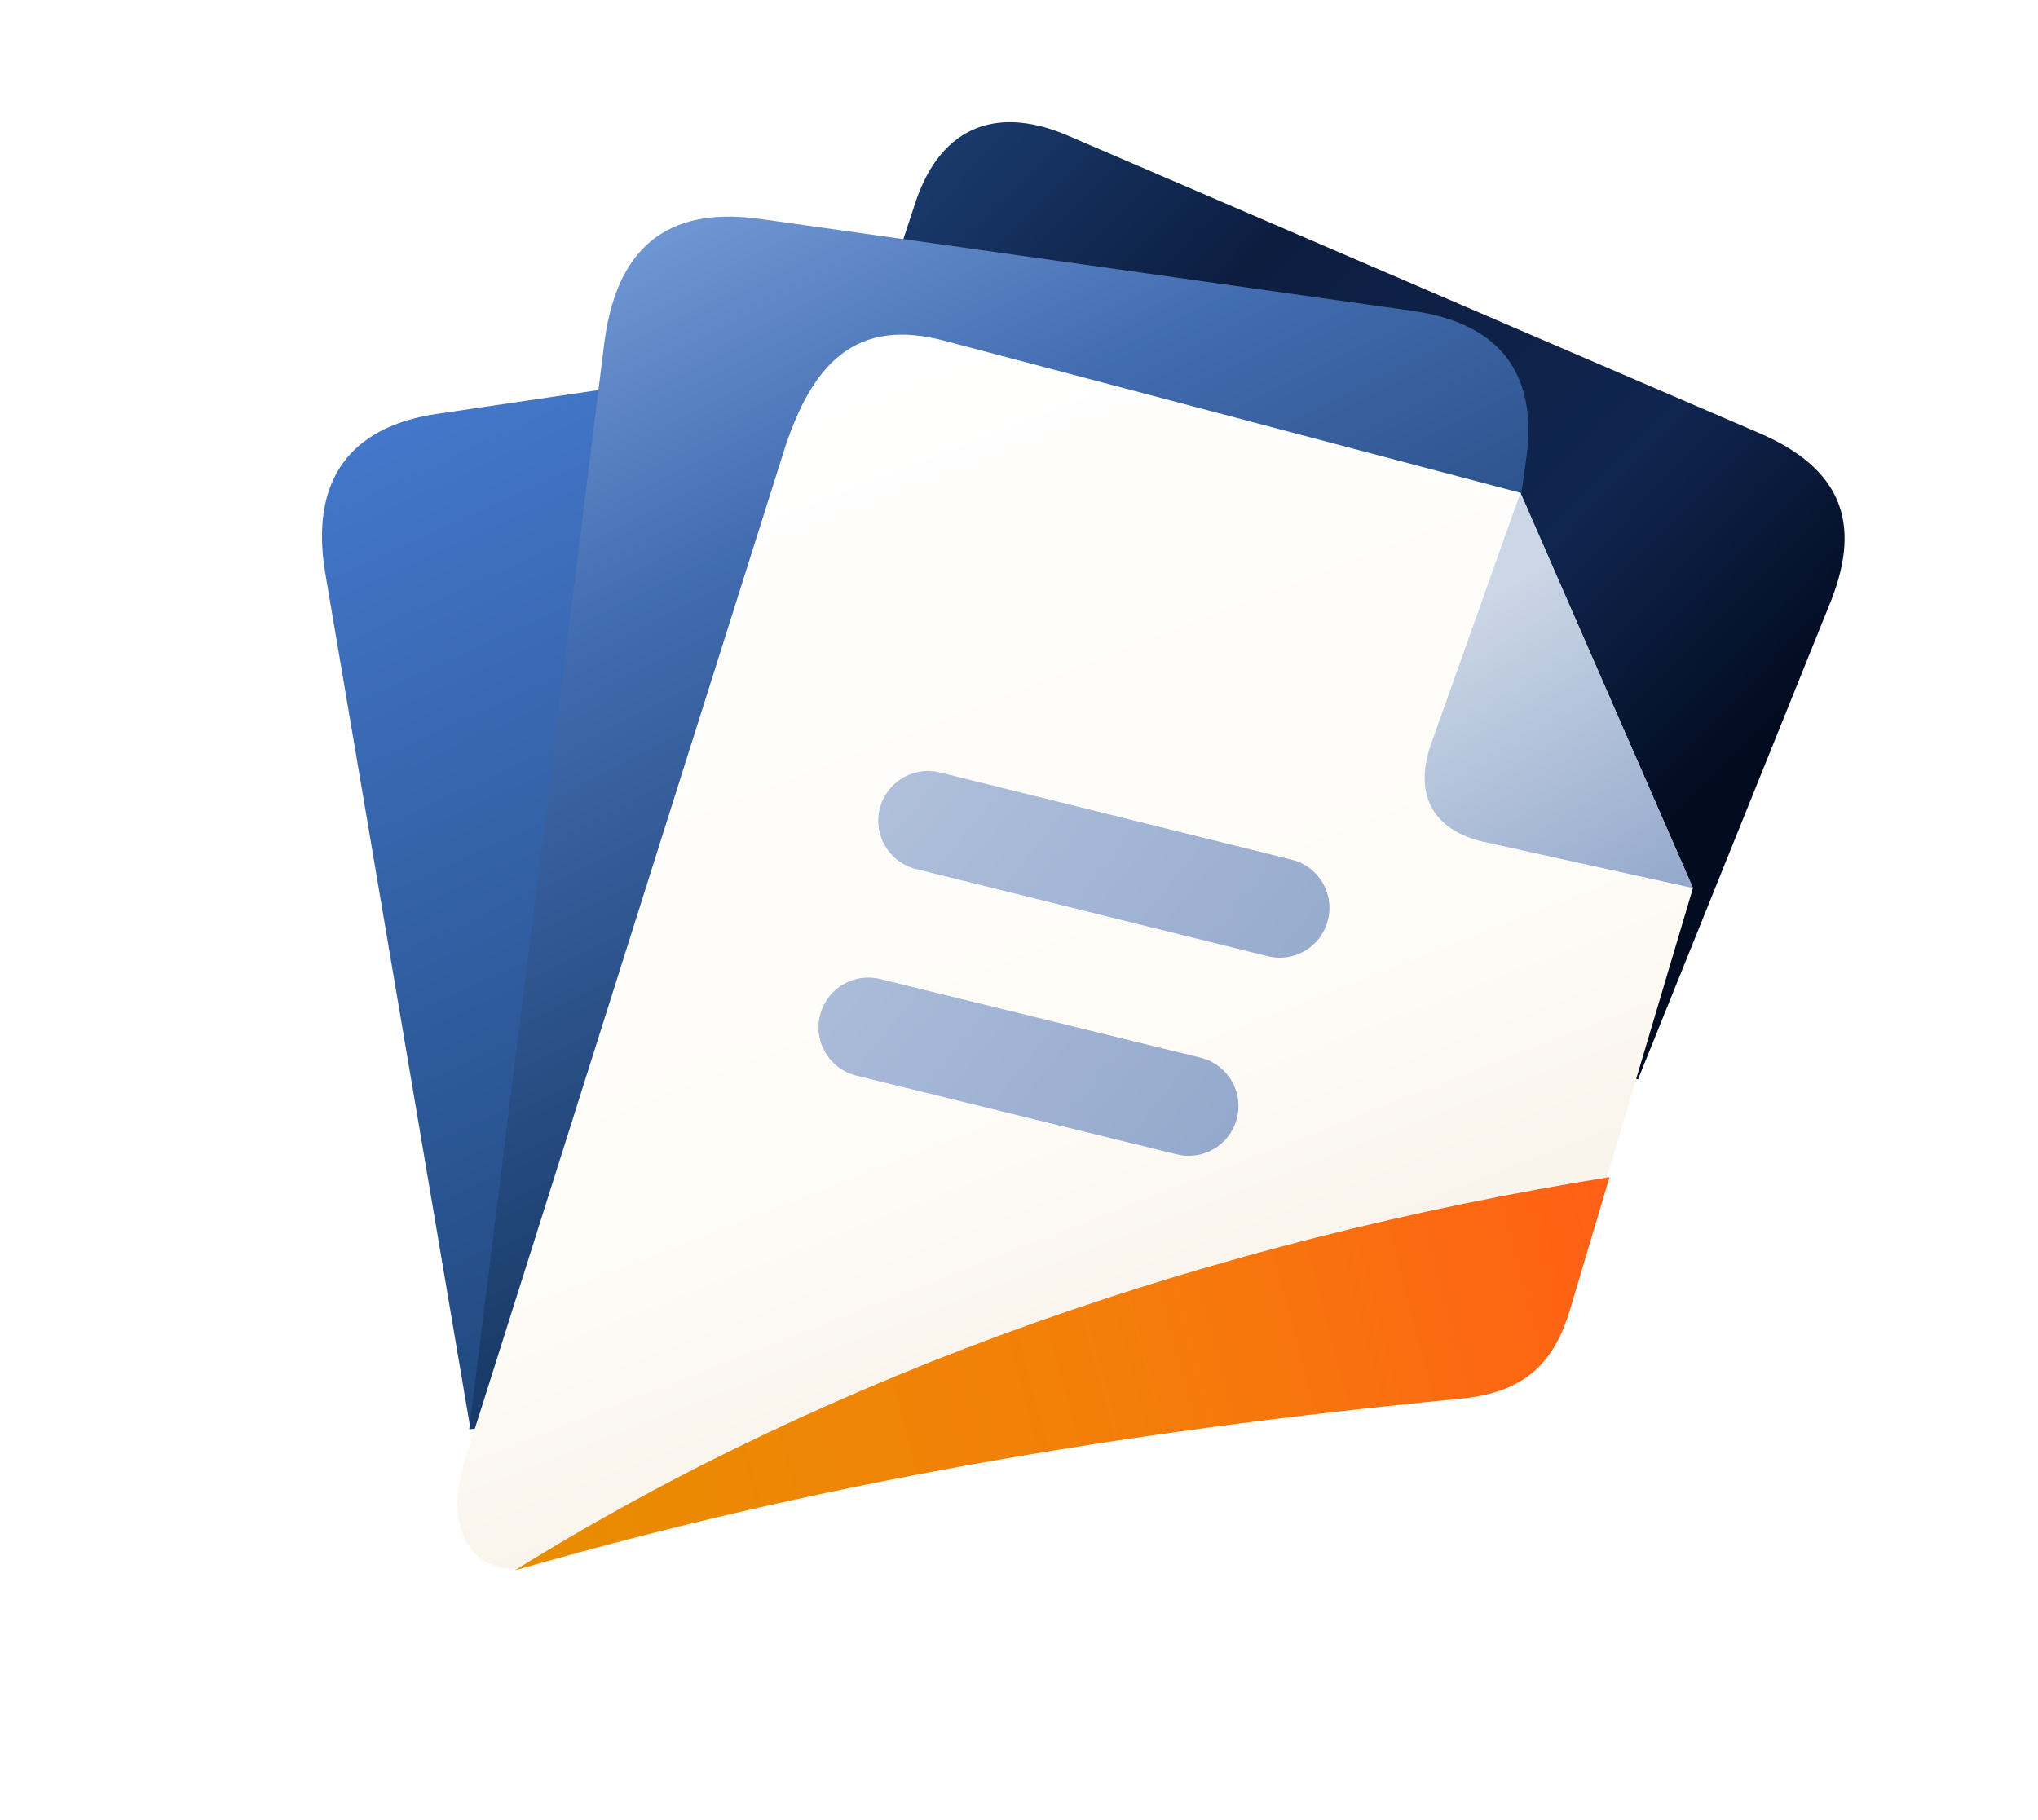
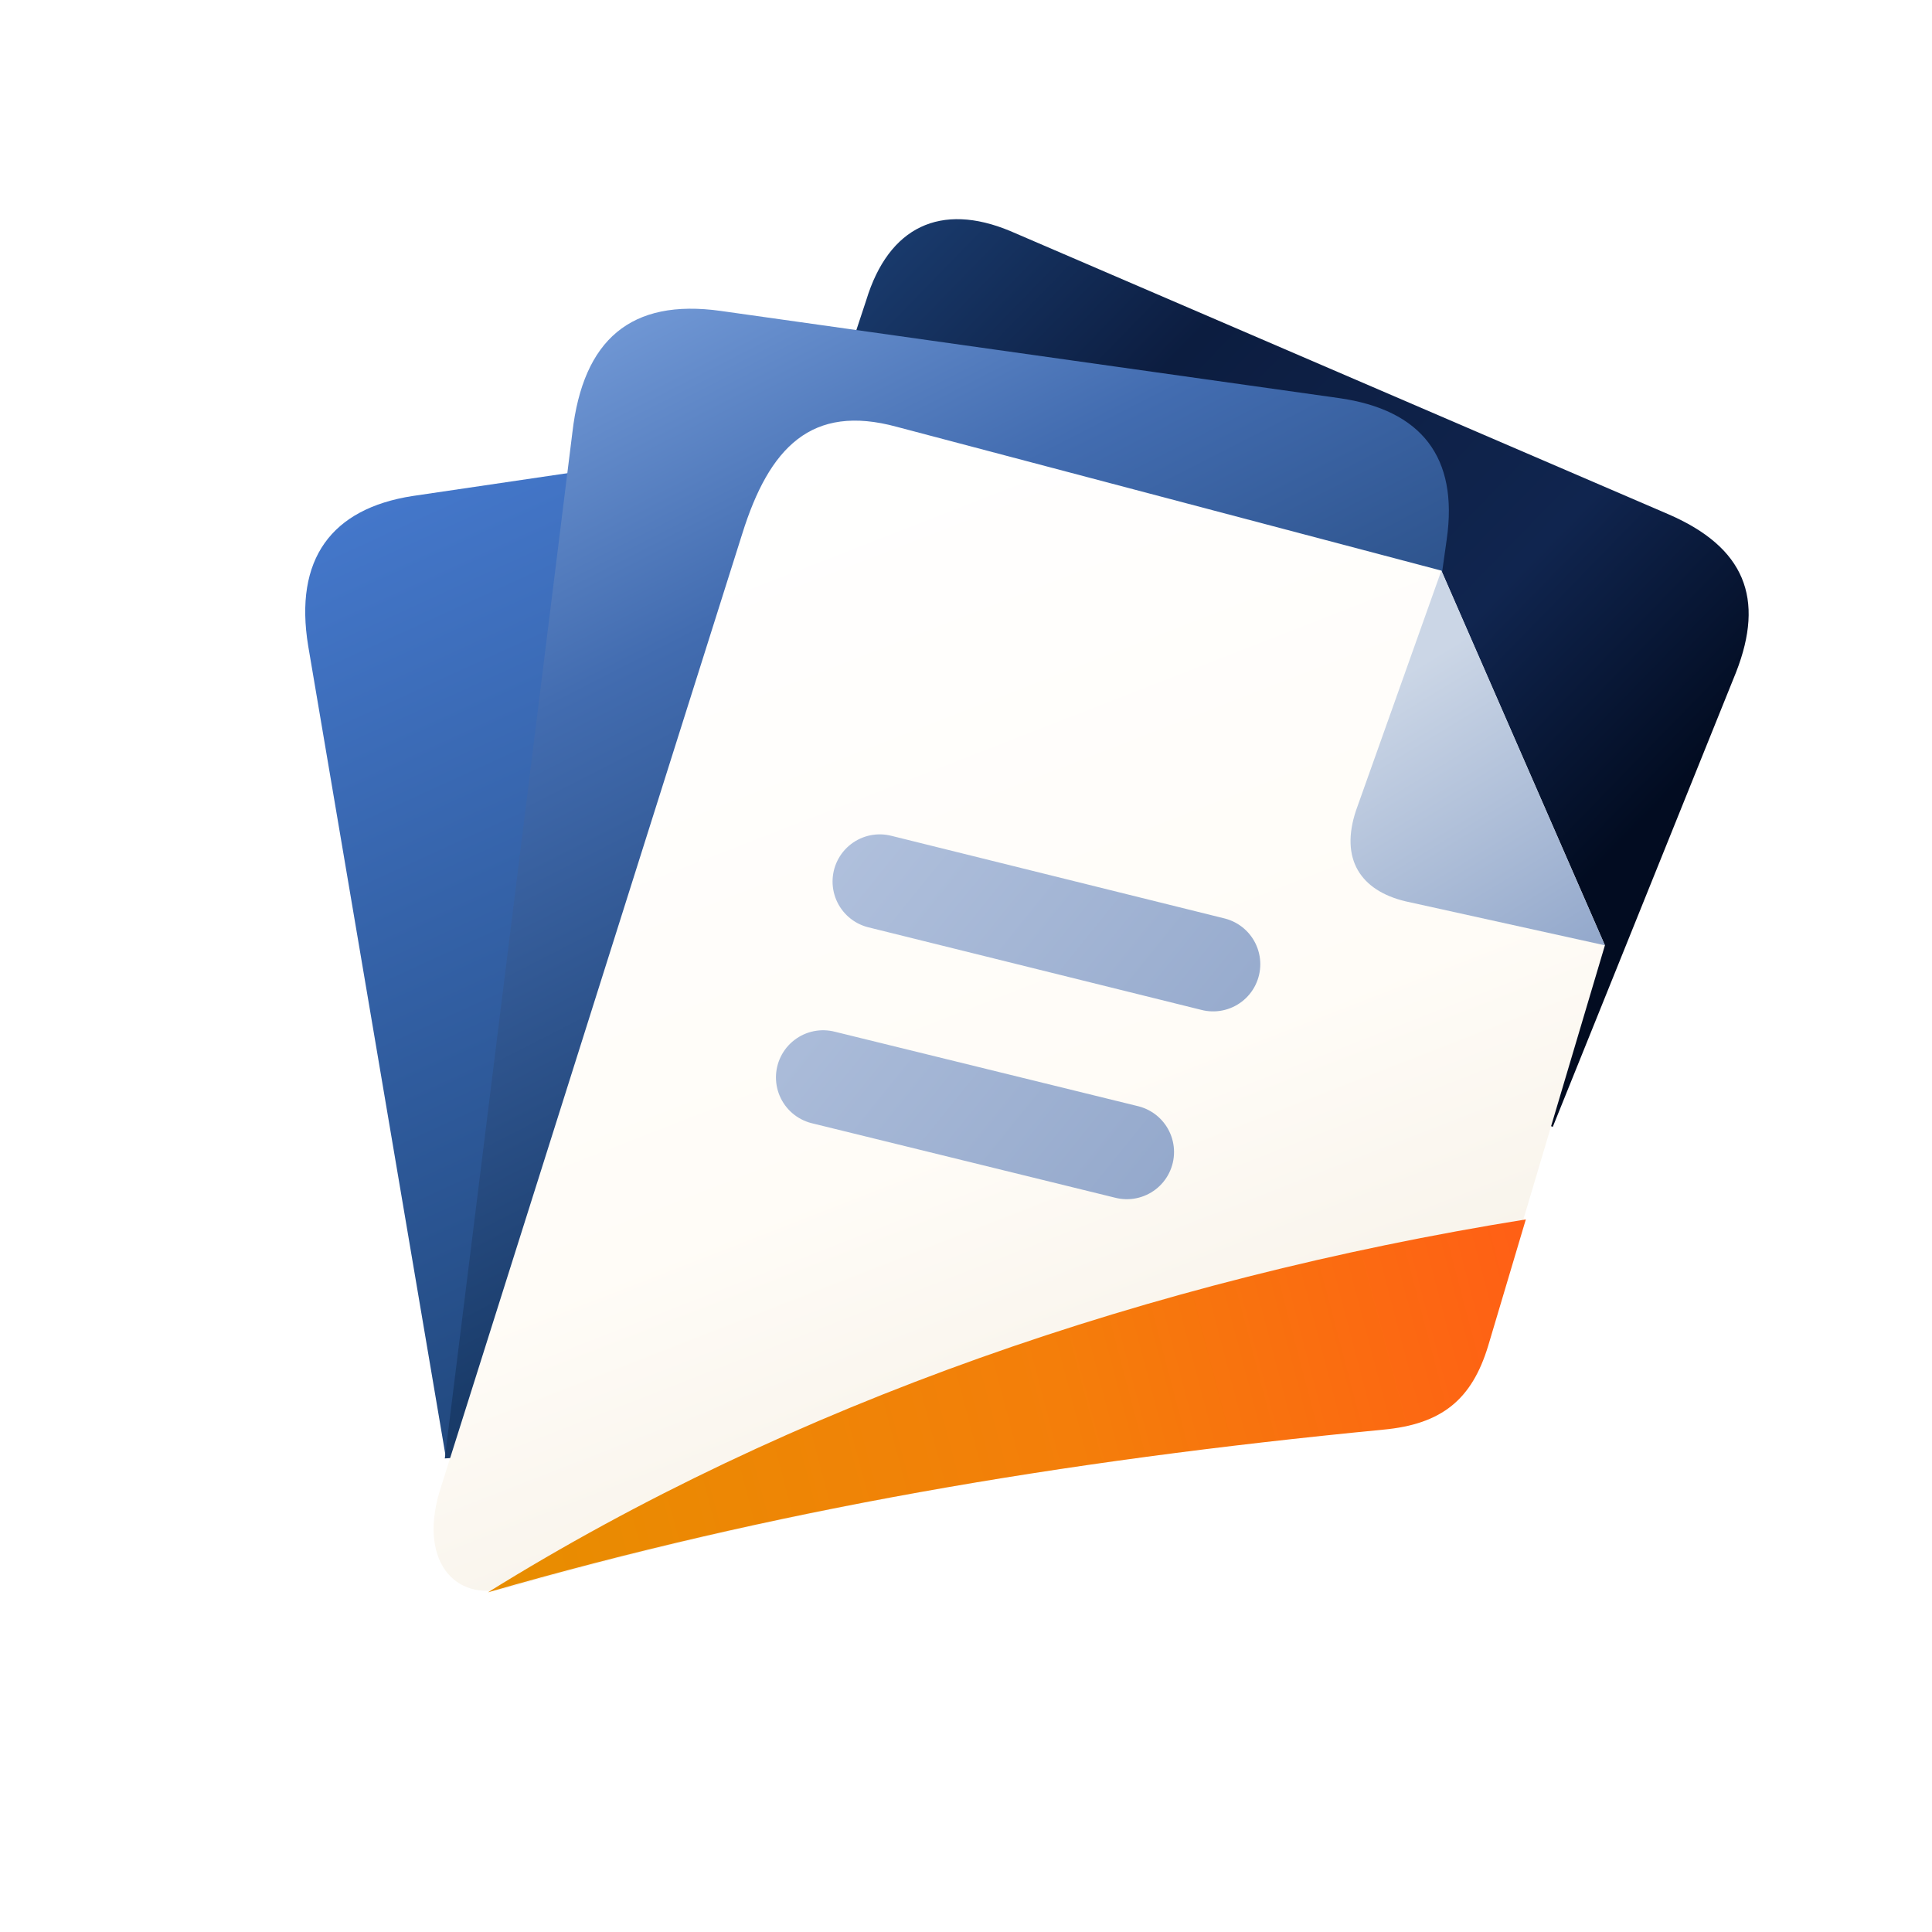
- <svg xmlns="http://www.w3.org/2000/svg" width="215" height="192" viewBox="0 0 215 192" fill="none">
+ <svg xmlns="http://www.w3.org/2000/svg" width="215" height="215" viewBox="0 -11.5 215 215" fill="none">
  <defs>
    <linearGradient id="back" x1="35" y1="48" x2="78" y2="142" gradientUnits="userSpaceOnUse">
      <stop stop-color="#4477CA" />
      <stop offset="1" stop-color="#20477C" />
    </linearGradient>
    <linearGradient id="navy" x1="100" y1="15" x2="175" y2="88" gradientUnits="userSpaceOnUse">
      <stop stop-color="#193A6C" />
      <stop offset=".3" stop-color="#0C1D40" />
      <stop offset=".72" stop-color="#10254F" />
      <stop offset="1" stop-color="#020C21" />
    </linearGradient>
    <linearGradient id="middle" x1="64" y1="25" x2="110" y2="115" gradientUnits="userSpaceOnUse">
      <stop stop-color="#7299D6" />
      <stop offset=".36" stop-color="#426CB0" />
      <stop offset="1" stop-color="#193B69" />
    </linearGradient>
    <linearGradient id="paper" x1="81" y1="41" x2="127" y2="159" gradientUnits="userSpaceOnUse">
      <stop stop-color="#FFFFFF" />
      <stop offset=".62" stop-color="#FFFCF7" />
      <stop offset="1" stop-color="#F5F0E6" />
    </linearGradient>
    <linearGradient id="fold" x1="157" y1="63" x2="176" y2="94" gradientUnits="userSpaceOnUse">
      <stop stop-color="#CBD6E6" />
      <stop offset="1" stop-color="#94A9CC" />
    </linearGradient>
    <linearGradient id="orange" x1="56" y1="162" x2="170" y2="132" gradientUnits="userSpaceOnUse">
      <stop stop-color="#E88D00" />
      <stop offset=".55" stop-color="#F47E0A" />
      <stop offset="1" stop-color="#FF6015" />
    </linearGradient>
    <linearGradient id="ink" x1="90" y1="83" x2="137" y2="121" gradientUnits="userSpaceOnUse">
      <stop stop-color="#B1C1DD" />
      <stop offset="1" stop-color="#91A6CA" />
    </linearGradient>
  </defs>
  <path d="M49.6 150.6 34.3 60.4C32.7 50.7 36.9 45.1 45.9 43.7L101.5 35.5 119.3 132.8Z" fill="url(#back)" />
  <path d="m77.6 78.8 18.8-56.9c2.5-8.2 8.3-10.9 16-7.7l73.2 31.5c8.6 3.7 10.8 9.4 7.6 17.6l-20.4 50.6Z" fill="url(#navy)" />
  <path d="M49.5 150.8 63.7 36.6c1.2-10.3 6.5-14.9 16.5-13.5L149 32.8c9.2 1.3 13.3 6.6 12 15.7l-13.5 95.6Z" fill="url(#middle)" />
  <path d="m49.1 153.9 33.5-106C85.6 38.3 90.3 33.4 99.8 36l60.6 16 18.2 41.7-13 43.7c-1.8 6.3-4.8 9.4-11.7 10.1-33.1 3.3-64.9 8.4-97.4 17.7-6 1.7-10.1-3.2-7.4-11.3Z" fill="url(#paper)" />
  <path d="m160.4 52-9.5 26.7c-1.8 5.4.5 8.9 5.5 10.1l22.2 4.9Z" fill="url(#fold)" />
  <path d="m97.9 86.6 37.1 9.2M91.6 108.4l33.8 8.3" stroke="url(#ink)" stroke-width="10.5" stroke-linecap="round" />
  <path d="M54.3 165.7c33.6-20.9 73.8-34.8 115.5-41.5l-4.2 14.1c-1.8 5.9-5.1 8.7-11.7 9.3-36.1 3.5-68.1 9-99.6 18.1Z" fill="url(#orange)" />
</svg>
